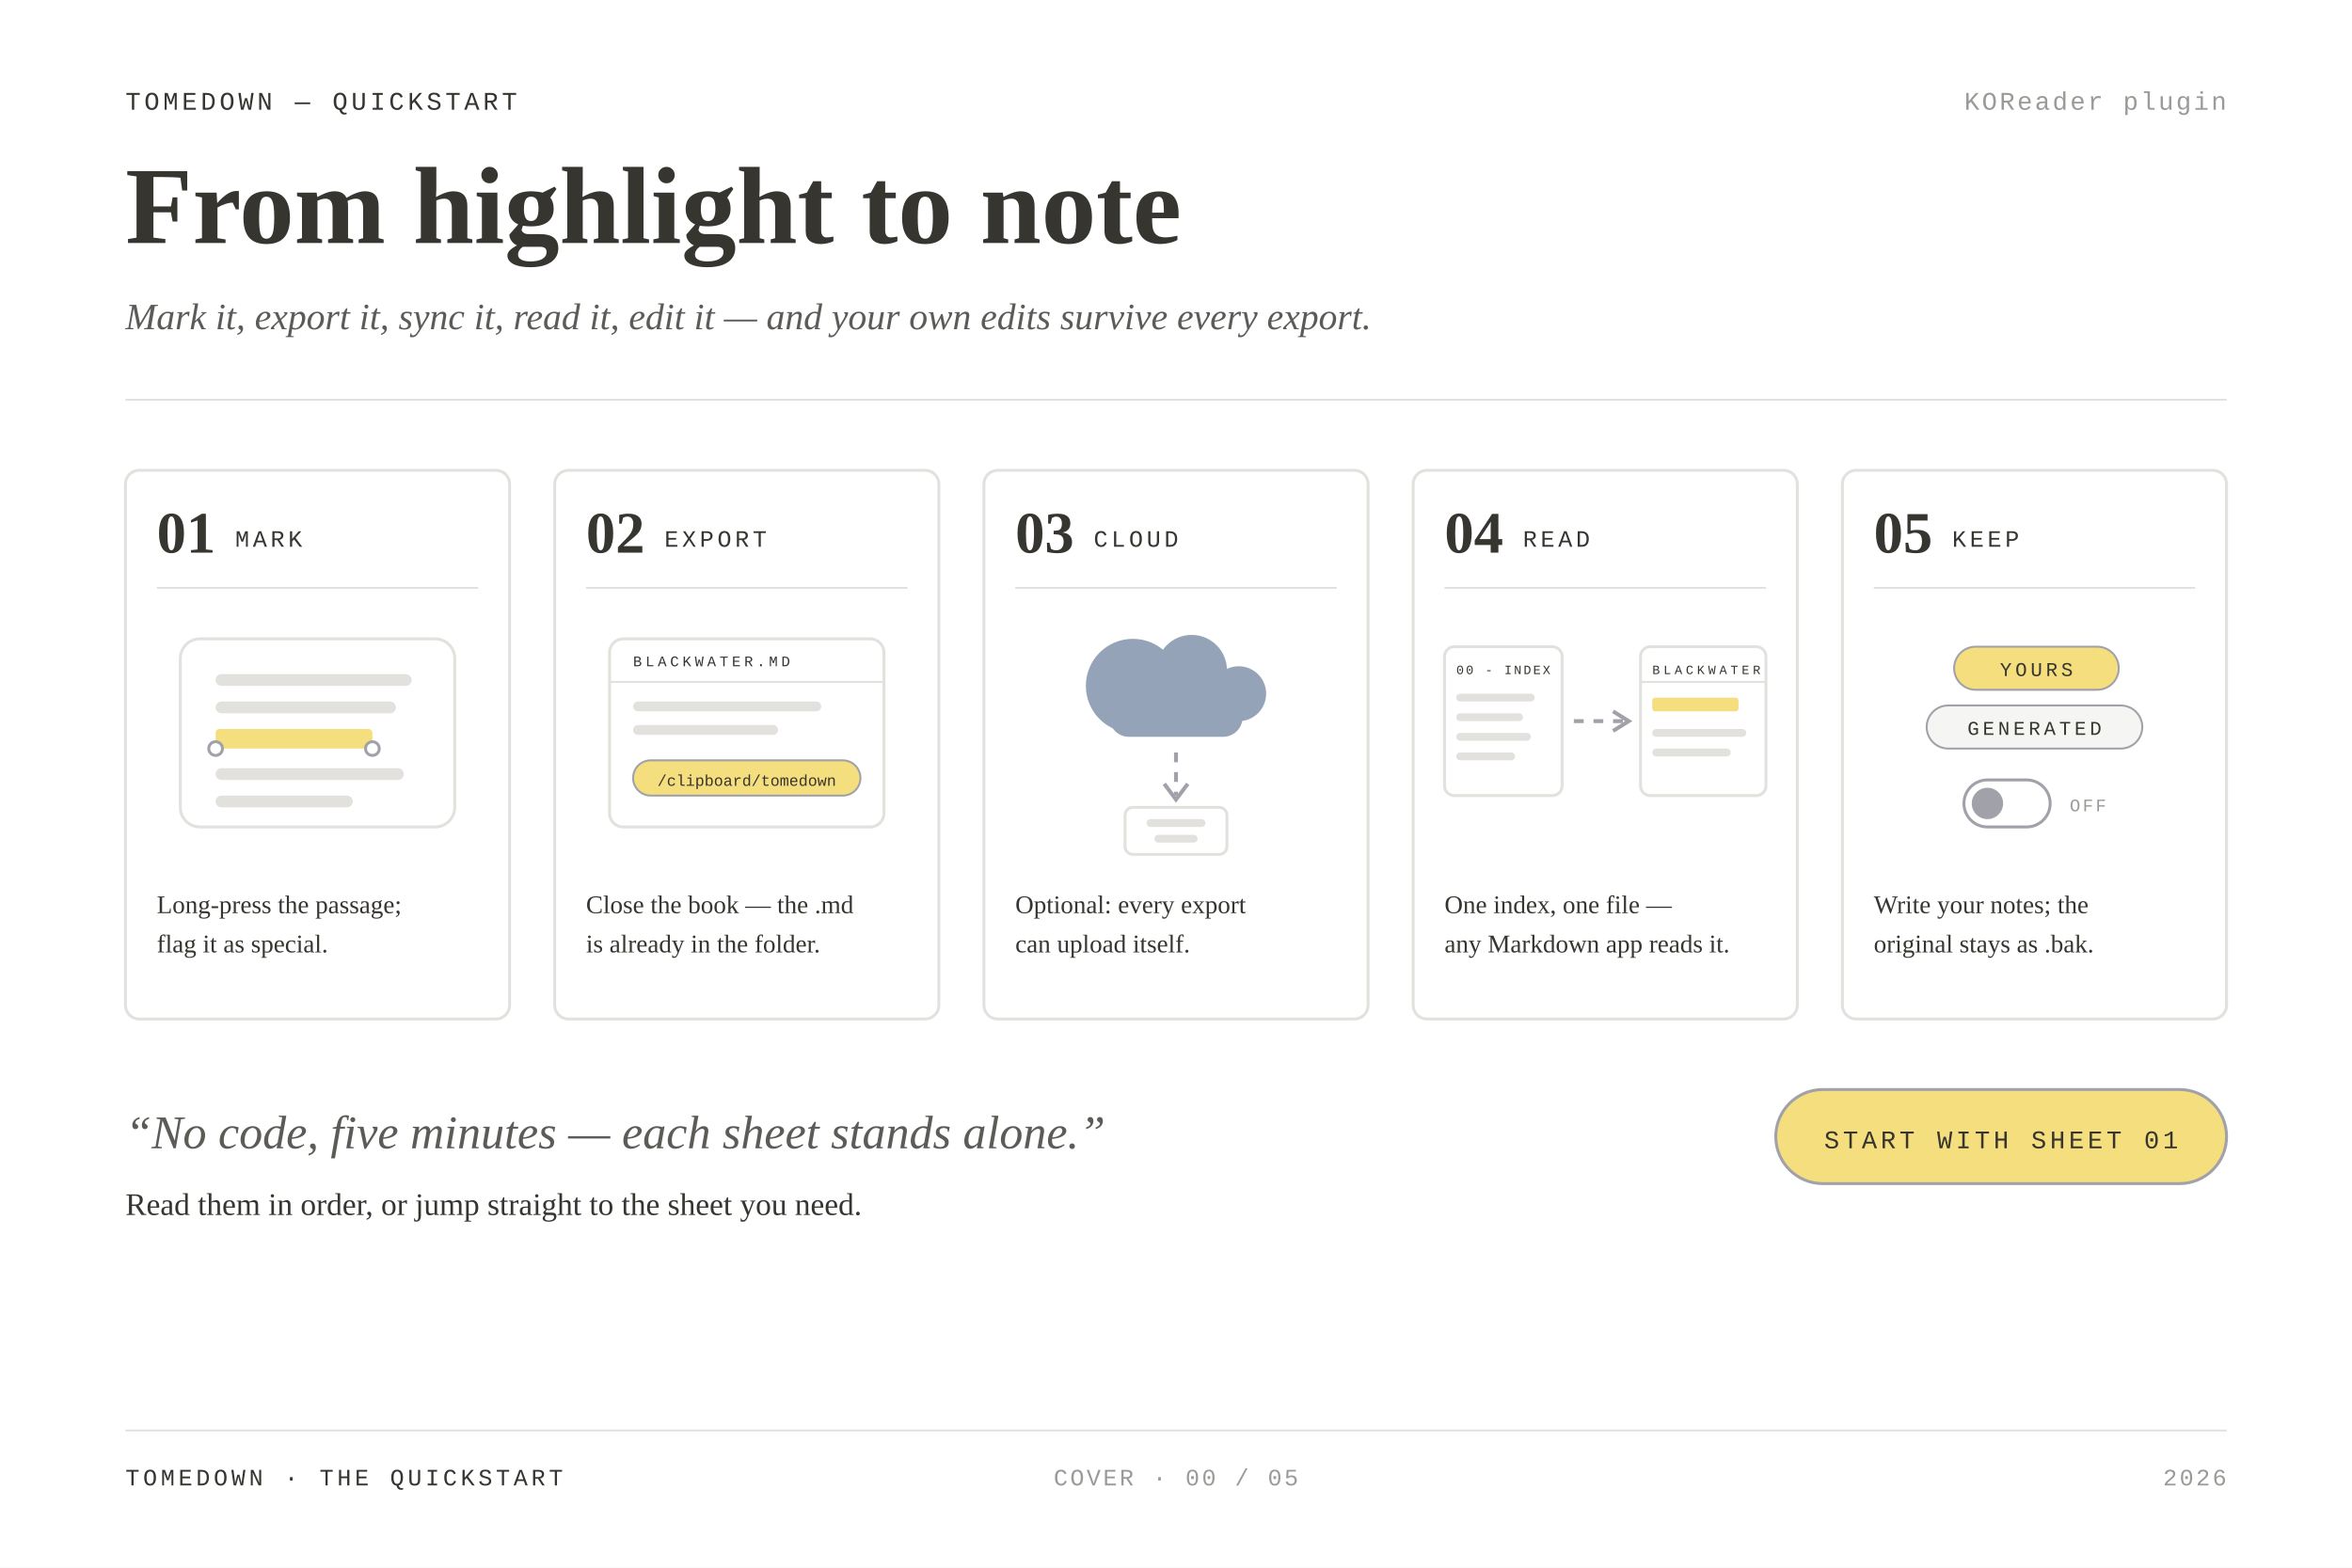
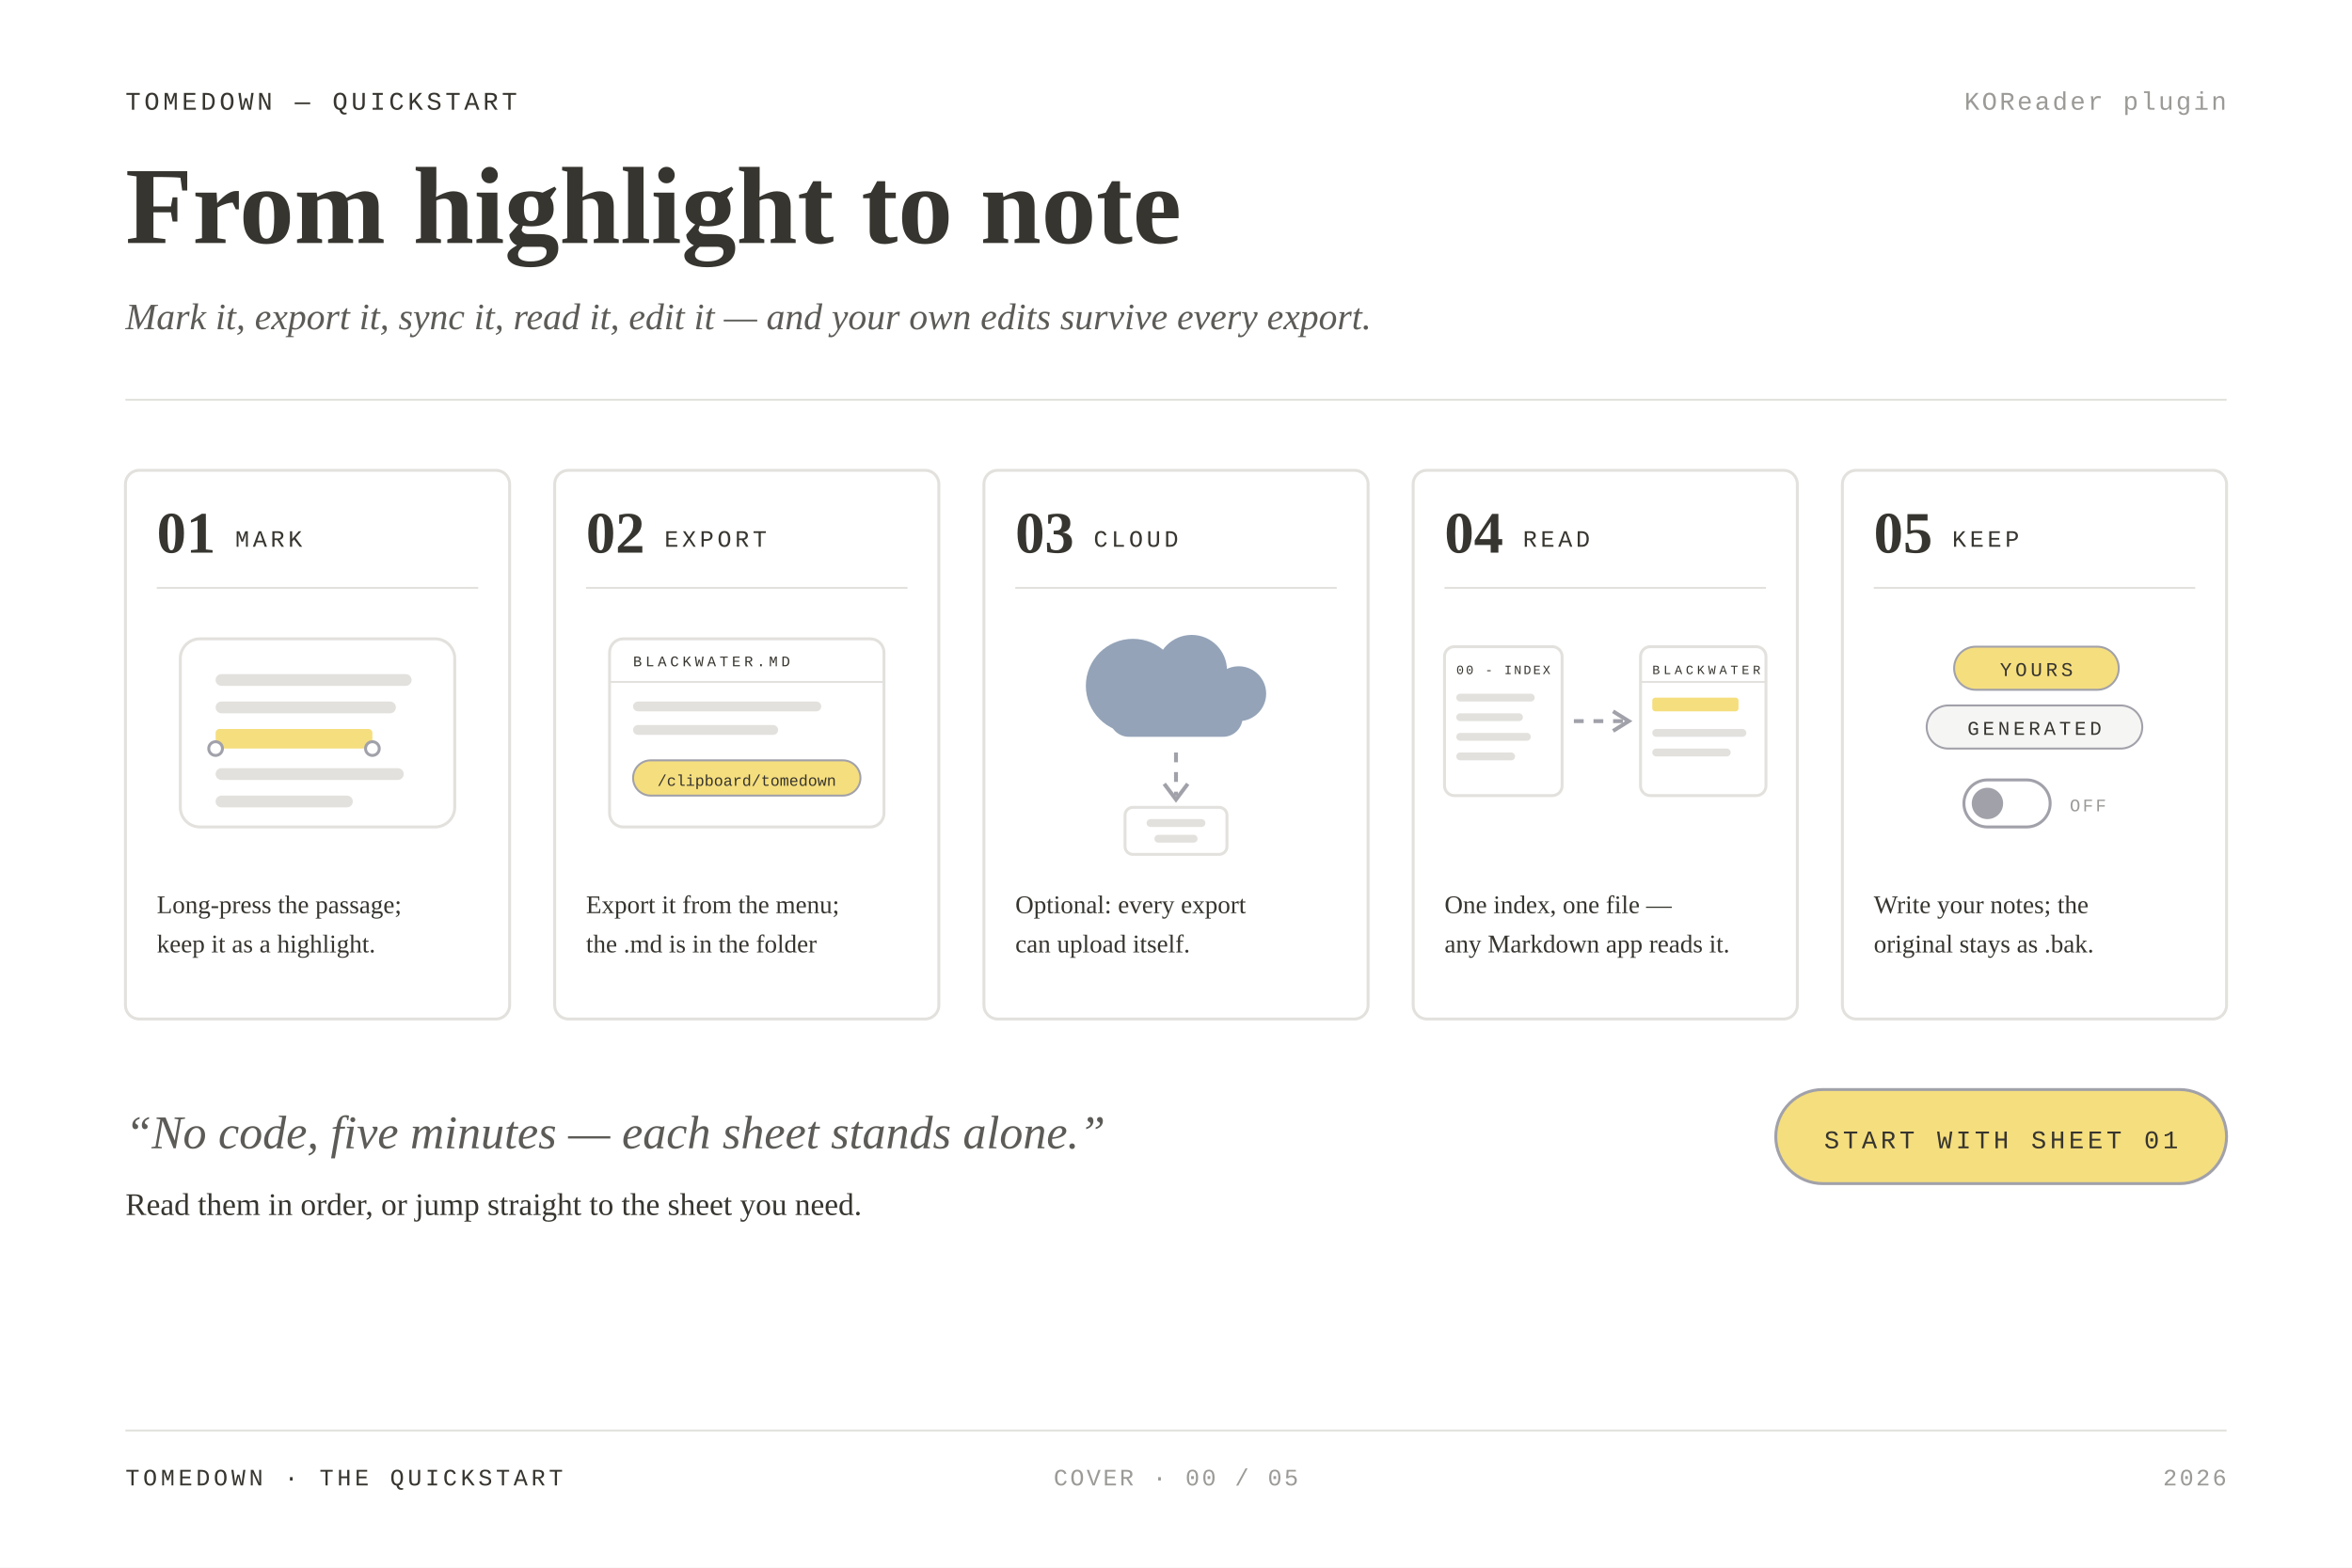
<svg xmlns="http://www.w3.org/2000/svg" width="1740" height="1160" viewBox="0 0 1200 800" role="img" aria-label="Tomedown quickstart cover — five sheets from the first highlight to a note you can edit">
  <style>
    .display { font-family: Georgia, "Times New Roman", serif; font-weight: 700; fill: #37352F; }
    .deck    { font-family: Georgia, "Times New Roman", serif; font-style: italic; fill: #5C5B57; }
    .label   { font-family: "SF Mono", Menlo, Consolas, "Liberation Mono", monospace; letter-spacing: 1.8px; fill: #37352F; }
    .labelm  { font-family: "SF Mono", Menlo, Consolas, "Liberation Mono", monospace; letter-spacing: 1.2px; fill: #9B9A97; }
    .body    { font-family: Georgia, "Times New Roman", serif; fill: #37352F; }
    .code    { font-family: "SF Mono", Menlo, Consolas, "Liberation Mono", monospace; fill: #37352F; }
    .rule    { stroke: #E3E1DD; stroke-width: 1; }
    .hair    { stroke: #E3E1DD; stroke-width: 1; opacity: 1; }
    .card    { fill: #FFFFFF; stroke: #E3E1DD; stroke-width: 1.5; }
    .frame   { fill: #FFFFFF; stroke: #E3E1DD; stroke-width: 1.5; }
    .skel    { fill: #E3E1DD; }
    .accent  { fill: #F5DE7E; }
  </style>
  <rect width="1200" height="800" fill="#FFFFFF" />
  <text class="label" x="64" y="56" font-size="13">TOMEDOWN — QUICKSTART</text>
  <text class="labelm" x="1136" y="56" font-size="13" text-anchor="end">KOReader plugin</text>
  <text class="display" x="64" y="124" font-size="56">From highlight to note</text>
  <text class="deck" x="64" y="168" font-size="19">Mark it, export it, sync it, read it, edit it — and your own edits survive every export.</text>
  <line class="rule" x1="64" y1="204" x2="1136" y2="204" />
  <rect class="card" x="64" y="240" width="196" height="280" rx="7" />
  <text class="display" x="80" y="282" font-size="30">01</text>
  <text class="label" x="120" y="279" font-size="12">MARK</text>
  <line class="hair" x1="80" y1="300" x2="244" y2="300" />
  <rect class="frame" x="92" y="326" width="140" height="96" rx="10" />
  <rect class="skel" x="110" y="344" width="100" height="6" rx="3" />
  <rect class="skel" x="110" y="358" width="92" height="6" rx="3" />
  <rect class="accent" x="110" y="372" width="80" height="10" rx="2" />
  <circle cx="110" cy="382" r="3.5" fill="#FFFFFF" stroke="#A1A1AA" stroke-width="1.5" />
  <circle cx="190" cy="382" r="3.5" fill="#FFFFFF" stroke="#A1A1AA" stroke-width="1.5" />
  <rect class="skel" x="110" y="392" width="96" height="6" rx="3" />
  <rect class="skel" x="110" y="406" width="70" height="6" rx="3" />
  <text class="body" x="80" y="466" font-size="13">Long-press the passage;</text>
-   <text class="body" x="80" y="486" font-size="13">flag it as special.</text>
+   <text class="body" x="80" y="486" font-size="13">keep it as a highlight.</text>
  <rect class="card" x="283" y="240" width="196" height="280" rx="7" />
  <text class="display" x="299" y="282" font-size="30">02</text>
  <text class="label" x="339" y="279" font-size="12">EXPORT</text>
  <line class="hair" x1="299" y1="300" x2="463" y2="300" />
  <rect class="card" x="311" y="326" width="140" height="96" rx="7" />
  <text class="label" x="323" y="340" font-size="7.5">BLACKWATER.MD</text>
  <line class="hair" x1="311" y1="348" x2="451" y2="348" />
  <rect class="skel" x="323" y="358" width="96" height="5" rx="2.5" />
  <rect class="skel" x="323" y="370" width="74" height="5" rx="2.5" />
  <rect class="accent" x="323" y="388" width="116" height="18" rx="9" stroke="#A1A1AA" stroke-width="1" />
  <text class="code" x="381" y="401" font-size="8" text-anchor="middle">/clipboard/tomedown</text>
-   <text class="body" x="299" y="466" font-size="13">Close the book — the .md</text>
-   <text class="body" x="299" y="486" font-size="13">is already in the folder.</text>
+   <text class="body" x="299" y="466" font-size="13">Export it from the menu;</text>
+   <text class="body" x="299" y="486" font-size="13">the .md is in the folder</text>
  <rect class="card" x="502" y="240" width="196" height="280" rx="7" />
  <text class="display" x="518" y="282" font-size="30">03</text>
  <text class="label" x="558" y="279" font-size="12">CLOUD</text>
  <line class="hair" x1="518" y1="300" x2="682" y2="300" />
  <circle cx="578" cy="350" r="24" fill="#94A3B8" />
  <circle cx="608" cy="342" r="18" fill="#94A3B8" />
  <circle cx="632" cy="354" r="14" fill="#94A3B8" />
  <rect x="566" y="356" width="68" height="20" rx="10" fill="#94A3B8" />
  <path d="M600 384 L600 406" fill="none" stroke="#A1A1AA" stroke-width="2" stroke-dasharray="5 5" />
  <path d="M594 400 L600 408 L606 400" fill="none" stroke="#A1A1AA" stroke-width="2" />
  <rect class="card" x="574" y="412" width="52" height="24" rx="4" />
  <rect class="skel" x="585" y="418" width="30" height="4" rx="2" />
  <rect class="skel" x="589" y="426" width="22" height="4" rx="2" />
  <text class="body" x="518" y="466" font-size="13">Optional: every export</text>
  <text class="body" x="518" y="486" font-size="13">can upload itself.</text>
  <rect class="card" x="721" y="240" width="196" height="280" rx="7" />
  <text class="display" x="737" y="282" font-size="30">04</text>
  <text class="label" x="777" y="279" font-size="12">READ</text>
  <line class="hair" x1="737" y1="300" x2="901" y2="300" />
  <rect class="card" x="737" y="330" width="60" height="76" rx="5" />
  <text class="label" x="743" y="344" font-size="6.5" style="letter-spacing: 1px">00 - INDEX</text>
  <rect class="skel" x="743" y="354" width="40" height="4" rx="2" />
  <rect class="skel" x="743" y="364" width="34" height="4" rx="2" />
  <rect class="skel" x="743" y="374" width="38" height="4" rx="2" />
  <rect class="skel" x="743" y="384" width="30" height="4" rx="2" />
  <path d="M803 368 L829 368" fill="none" stroke="#A1A1AA" stroke-width="2" stroke-dasharray="5 5" />
  <path d="M823 363 L831 368 L823 373" fill="none" stroke="#A1A1AA" stroke-width="2" />
  <rect class="card" x="837" y="330" width="64" height="76" rx="5" />
  <text class="label" x="843" y="344" font-size="6.5">BLACKWATER</text>
  <line class="hair" x1="837" y1="348" x2="901" y2="348" />
  <rect class="accent" x="843" y="356" width="44" height="7" rx="1.5" />
  <rect class="skel" x="843" y="372" width="48" height="4" rx="2" />
  <rect class="skel" x="843" y="382" width="40" height="4" rx="2" />
  <text class="body" x="737" y="466" font-size="13">One index, one file —</text>
  <text class="body" x="737" y="486" font-size="13">any Markdown app reads it.</text>
  <rect class="card" x="940" y="240" width="196" height="280" rx="7" />
  <text class="display" x="956" y="282" font-size="30">05</text>
  <text class="label" x="996" y="279" font-size="12">KEEP</text>
  <line class="hair" x1="956" y1="300" x2="1120" y2="300" />
  <rect class="accent" x="997" y="330" width="84" height="22" rx="11" stroke="#A1A1AA" stroke-width="1" />
  <text class="label" x="1039" y="345" font-size="10" text-anchor="middle">YOURS</text>
  <rect x="983" y="360" width="110" height="22" rx="11" fill="#F5F5F4" stroke="#A1A1AA" stroke-width="1" />
  <text class="label" x="1038" y="375" font-size="10" text-anchor="middle" fill="#A1A1AA">GENERATED</text>
  <rect x="1002" y="398" width="44" height="24" rx="12" fill="#FFFFFF" stroke="#A1A1AA" stroke-width="1.5" />
  <circle cx="1014" cy="410" r="8" fill="#A1A1AA" />
  <text class="labelm" x="1056" y="414" font-size="9">OFF</text>
  <text class="body" x="956" y="466" font-size="13">Write your notes; the</text>
  <text class="body" x="956" y="486" font-size="13">original stays as .bak.</text>
  <text class="deck" x="64" y="586" font-size="24">“No code, five minutes — each sheet stands alone.”</text>
  <text class="body" x="64" y="620" font-size="16">Read them in order, or jump straight to the sheet you need.</text>
  <rect class="accent" x="906" y="556" width="230" height="48" rx="24" stroke="#A1A1AA" stroke-width="1.5" />
  <text class="label" x="1021" y="586" font-size="13" text-anchor="middle">START WITH SHEET 01</text>
  <line class="rule" x1="64" y1="730" x2="1136" y2="730" />
  <text class="label" x="64" y="758" font-size="12">TOMEDOWN · THE QUICKSTART</text>
  <text class="labelm" x="600" y="758" font-size="12" text-anchor="middle">COVER · 00 / 05</text>
  <text class="labelm" x="1136" y="758" font-size="12" text-anchor="end">2026</text>
</svg>
